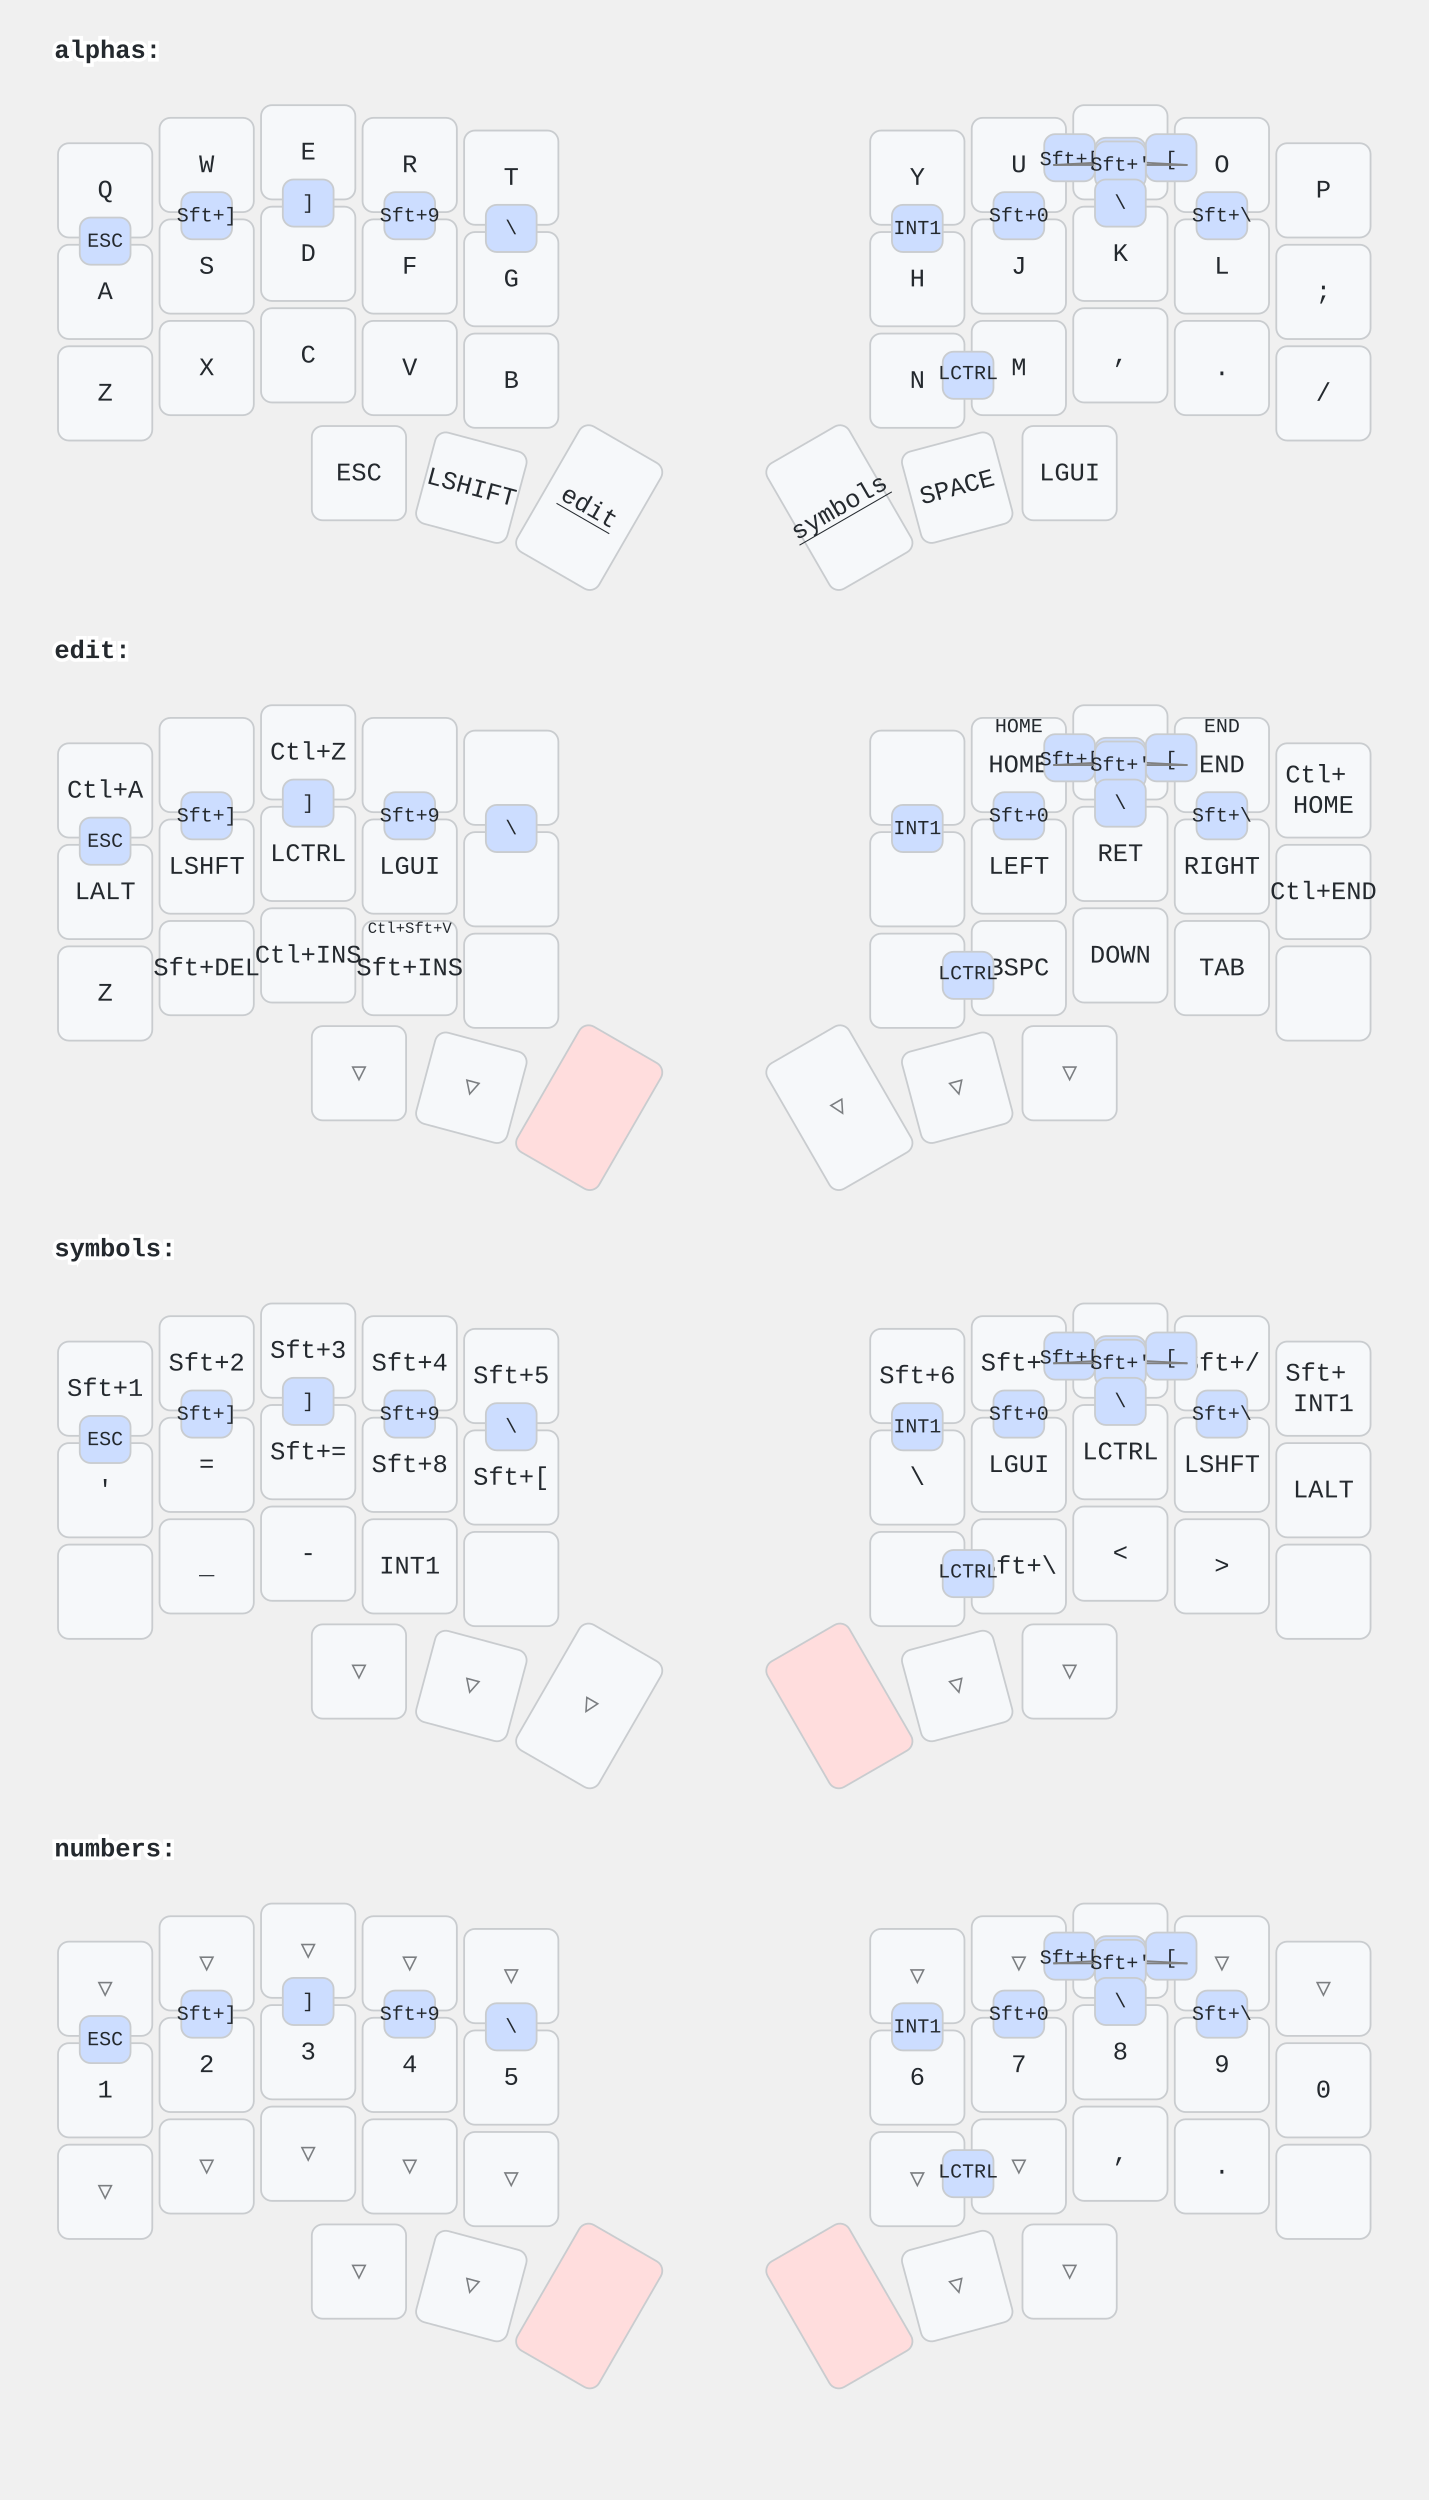
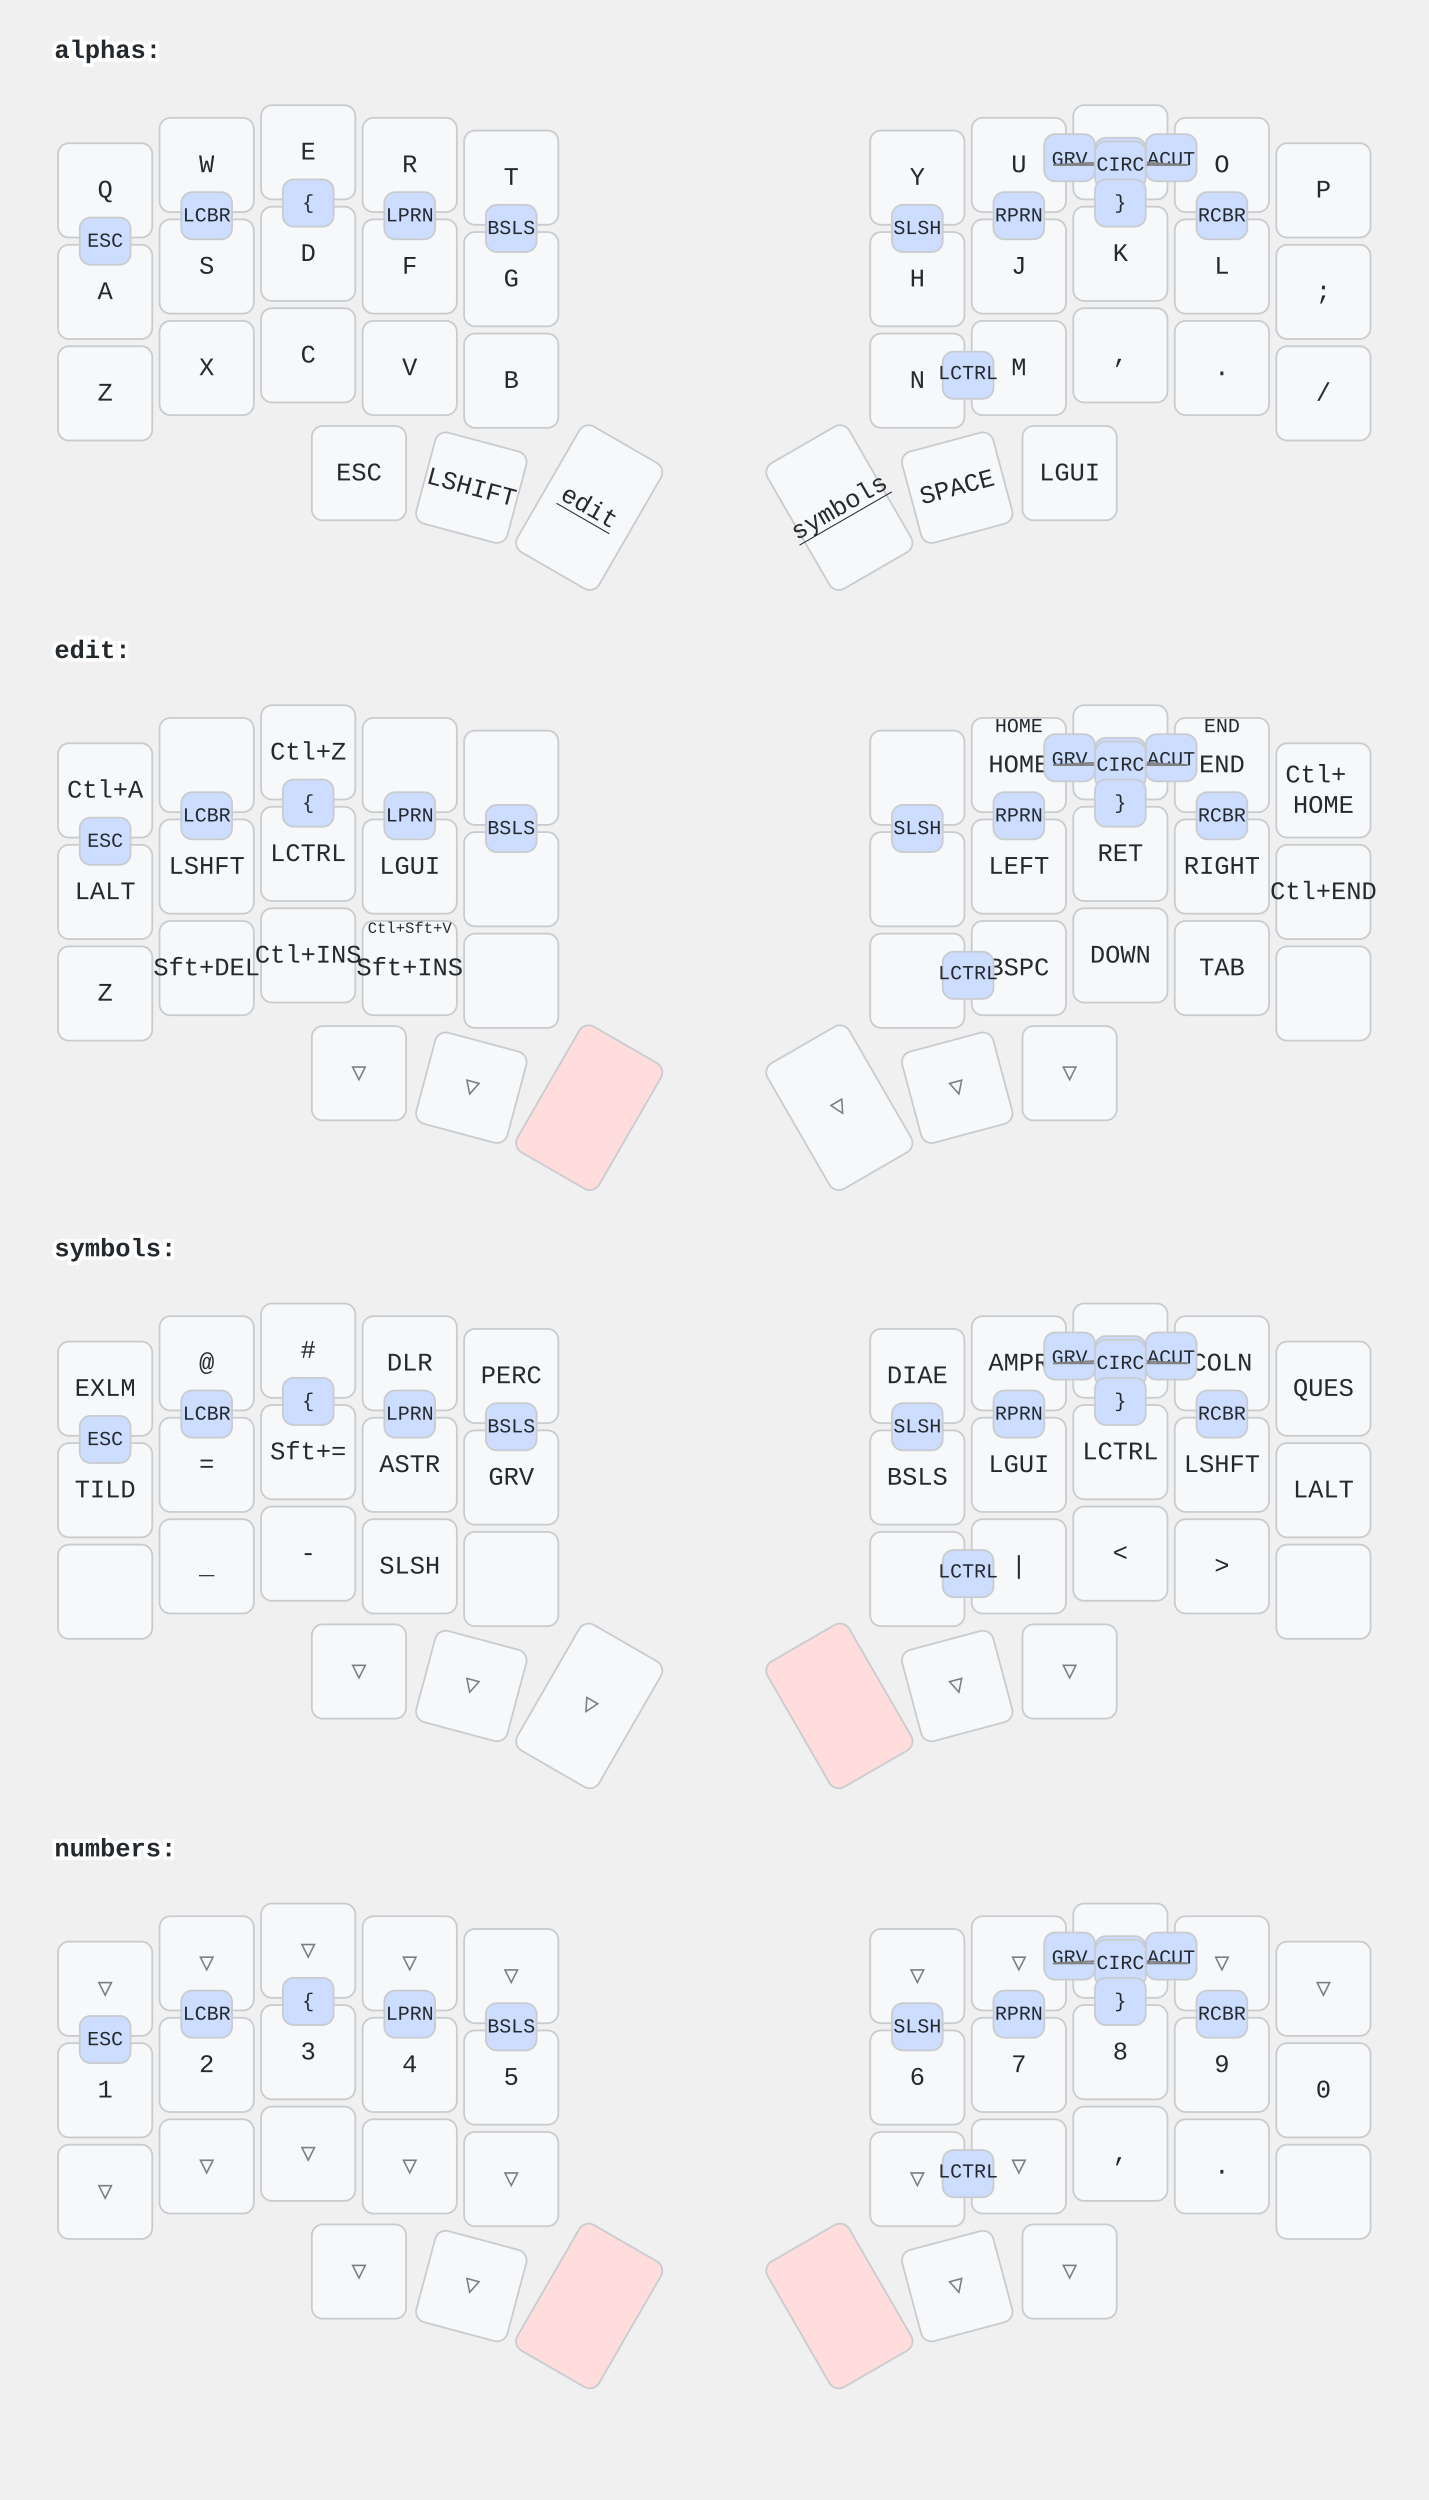
<svg xmlns="http://www.w3.org/2000/svg" width="788" height="1379" viewBox="0 0 788 1379" class="keymap">
  <style>/* inherit to force styles through use tags */
svg path {
    fill: inherit;
}

/* font and background color specifications */
svg.keymap {
    font-family: SFMono-Regular,Consolas,Liberation Mono,Menlo,monospace;
    font-size: 14px;
    font-kerning: normal;
    text-rendering: optimizeLegibility;
    fill: #24292e;
}

/* default key styling */
rect.key {
    fill: #f6f8fa;
}

rect.key, rect.combo {
    stroke: #c9cccf;
    stroke-width: 1;
}

/* default key side styling, only used is draw_key_sides is set */
rect.side {
    filter: brightness(90%);
}

/* color accent for combo boxes */
rect.combo, rect.combo-separate {
    fill: #cdf;
}

/* color accent for held keys */
rect.held, rect.combo.held {
    fill: #fdd;
}

/* color accent for ghost (optional) keys */
rect.ghost, rect.combo.ghost {
    stroke-dasharray: 4, 4;
    stroke-width: 2;
}

text {
    text-anchor: middle;
    dominant-baseline: middle;
}

/* styling for layer labels */
text.label {
    font-weight: bold;
    text-anchor: start;
    stroke: white;
    stroke-width: 4;
    paint-order: stroke;
}

/* styling for optional footer */
text.footer {
    text-anchor: end;
    dominant-baseline: auto;
    stroke: white;
    stroke-width: 4;
    paint-order: stroke;
}

/* styling for combo tap, and key non-tap label text */
text.combo, text.hold, text.shifted, text.left, text.right {
    font-size: 11px;
}

text.hold {
    text-anchor: middle;
    dominant-baseline: auto;
}

text.shifted {
    text-anchor: middle;
    dominant-baseline: hanging;
}

text.left {
    text-anchor: start;
}

text.right {
    text-anchor: end;
}

text.layer-activator {
    text-decoration: underline;
}

/* styling for hold/shifted label text in combo box */
text.combo.hold, text.combo.shifted, text.combo.left, text.combo.right {
    font-size: 8px;
}

/* lighter symbol for transparent keys */
text.trans {
    fill: #7b7e81;
}

/* styling for combo dendrons */
path.combo {
    stroke-width: 1;
    stroke: gray;
    fill: none;
}

/* Start Tabler Icons Cleanup */
/* cannot use height/width with glyphs */
.icon-tabler &gt; path {
    fill: inherit;
    stroke: inherit;
    stroke-width: 2;
}
/* hide tabler's default box */
.icon-tabler &gt; path[stroke="none"][fill="none"] {
    visibility: hidden;
}
/* End Tabler Icons Cleanup */
</style>
  <g transform="translate(30, 0)" class="layer-alphas">
    <text x="0" y="28" class="label" id="alphas">alphas:</text>
    <g transform="translate(0, 56)">
      <g transform="translate(28, 49)" class="key keypos-0">
        <rect rx="6" ry="6" x="-26" y="-26" width="52" height="52" class="key" />
        <text x="0" y="0" class="key tap">Q</text>
      </g>
      <g transform="translate(84, 35)" class="key keypos-1">
        <rect rx="6" ry="6" x="-26" y="-26" width="52" height="52" class="key" />
        <text x="0" y="0" class="key tap">W</text>
      </g>
      <g transform="translate(140, 28)" class="key keypos-2">
        <rect rx="6" ry="6" x="-26" y="-26" width="52" height="52" class="key" />
        <text x="0" y="0" class="key tap">E</text>
      </g>
      <g transform="translate(196, 35)" class="key keypos-3">
        <rect rx="6" ry="6" x="-26" y="-26" width="52" height="52" class="key" />
        <text x="0" y="0" class="key tap">R</text>
      </g>
      <g transform="translate(252, 42)" class="key keypos-4">
        <rect rx="6" ry="6" x="-26" y="-26" width="52" height="52" class="key" />
        <text x="0" y="0" class="key tap">T</text>
      </g>
      <g transform="translate(476, 42)" class="key keypos-5">
        <rect rx="6" ry="6" x="-26" y="-26" width="52" height="52" class="key" />
        <text x="0" y="0" class="key tap">Y</text>
      </g>
      <g transform="translate(532, 35)" class="key keypos-6">
        <rect rx="6" ry="6" x="-26" y="-26" width="52" height="52" class="key" />
        <text x="0" y="0" class="key tap">U</text>
      </g>
      <g transform="translate(588, 28)" class="key keypos-7">
        <rect rx="6" ry="6" x="-26" y="-26" width="52" height="52" class="key" />
        <text x="0" y="0" class="key tap">I</text>
      </g>
      <g transform="translate(644, 35)" class="key keypos-8">
        <rect rx="6" ry="6" x="-26" y="-26" width="52" height="52" class="key" />
        <text x="0" y="0" class="key tap">O</text>
      </g>
      <g transform="translate(700, 49)" class="key keypos-9">
        <rect rx="6" ry="6" x="-26" y="-26" width="52" height="52" class="key" />
        <text x="0" y="0" class="key tap">P</text>
      </g>
      <g transform="translate(28, 105)" class="key keypos-10">
        <rect rx="6" ry="6" x="-26" y="-26" width="52" height="52" class="key" />
        <text x="0" y="0" class="key tap">A</text>
      </g>
      <g transform="translate(84, 91)" class="key keypos-11">
        <rect rx="6" ry="6" x="-26" y="-26" width="52" height="52" class="key" />
        <text x="0" y="0" class="key tap">S</text>
      </g>
      <g transform="translate(140, 84)" class="key keypos-12">
        <rect rx="6" ry="6" x="-26" y="-26" width="52" height="52" class="key" />
        <text x="0" y="0" class="key tap">D</text>
      </g>
      <g transform="translate(196, 91)" class="key keypos-13">
        <rect rx="6" ry="6" x="-26" y="-26" width="52" height="52" class="key" />
        <text x="0" y="0" class="key tap">F</text>
      </g>
      <g transform="translate(252, 98)" class="key keypos-14">
        <rect rx="6" ry="6" x="-26" y="-26" width="52" height="52" class="key" />
        <text x="0" y="0" class="key tap">G</text>
      </g>
      <g transform="translate(476, 98)" class="key keypos-15">
        <rect rx="6" ry="6" x="-26" y="-26" width="52" height="52" class="key" />
        <text x="0" y="0" class="key tap">H</text>
      </g>
      <g transform="translate(532, 91)" class="key keypos-16">
        <rect rx="6" ry="6" x="-26" y="-26" width="52" height="52" class="key" />
        <text x="0" y="0" class="key tap">J</text>
      </g>
      <g transform="translate(588, 84)" class="key keypos-17">
        <rect rx="6" ry="6" x="-26" y="-26" width="52" height="52" class="key" />
        <text x="0" y="0" class="key tap">K</text>
      </g>
      <g transform="translate(644, 91)" class="key keypos-18">
        <rect rx="6" ry="6" x="-26" y="-26" width="52" height="52" class="key" />
        <text x="0" y="0" class="key tap">L</text>
      </g>
      <g transform="translate(700, 105)" class="key keypos-19">
        <rect rx="6" ry="6" x="-26" y="-26" width="52" height="52" class="key" />
        <text x="0" y="0" class="key tap">;</text>
      </g>
      <g transform="translate(28, 161)" class="key keypos-20">
        <rect rx="6" ry="6" x="-26" y="-26" width="52" height="52" class="key" />
        <text x="0" y="0" class="key tap">Z</text>
      </g>
      <g transform="translate(84, 147)" class="key keypos-21">
        <rect rx="6" ry="6" x="-26" y="-26" width="52" height="52" class="key" />
        <text x="0" y="0" class="key tap">X</text>
      </g>
      <g transform="translate(140, 140)" class="key keypos-22">
        <rect rx="6" ry="6" x="-26" y="-26" width="52" height="52" class="key" />
        <text x="0" y="0" class="key tap">C</text>
      </g>
      <g transform="translate(196, 147)" class="key keypos-23">
        <rect rx="6" ry="6" x="-26" y="-26" width="52" height="52" class="key" />
        <text x="0" y="0" class="key tap">V</text>
      </g>
      <g transform="translate(252, 154)" class="key keypos-24">
        <rect rx="6" ry="6" x="-26" y="-26" width="52" height="52" class="key" />
        <text x="0" y="0" class="key tap">B</text>
      </g>
      <g transform="translate(476, 154)" class="key keypos-25">
        <rect rx="6" ry="6" x="-26" y="-26" width="52" height="52" class="key" />
        <text x="0" y="0" class="key tap">N</text>
      </g>
      <g transform="translate(532, 147)" class="key keypos-26">
        <rect rx="6" ry="6" x="-26" y="-26" width="52" height="52" class="key" />
        <text x="0" y="0" class="key tap">M</text>
      </g>
      <g transform="translate(588, 140)" class="key keypos-27">
        <rect rx="6" ry="6" x="-26" y="-26" width="52" height="52" class="key" />
        <text x="0" y="0" class="key tap">,</text>
      </g>
      <g transform="translate(644, 147)" class="key keypos-28">
        <rect rx="6" ry="6" x="-26" y="-26" width="52" height="52" class="key" />
        <text x="0" y="0" class="key tap">.</text>
      </g>
      <g transform="translate(700, 161)" class="key keypos-29">
        <rect rx="6" ry="6" x="-26" y="-26" width="52" height="52" class="key" />
        <text x="0" y="0" class="key tap">/</text>
      </g>
      <g transform="translate(168, 205)" class="key keypos-30">
        <rect rx="6" ry="6" x="-26" y="-26" width="52" height="52" class="key" />
        <text x="0" y="0" class="key tap">ESC</text>
      </g>
      <g transform="translate(230, 213) rotate(15.0)" class="key keypos-31">
        <rect rx="6" ry="6" x="-26" y="-26" width="52" height="52" class="key" />
        <text x="0" y="0" class="key tap">LSHIFT</text>
      </g>
      <g transform="translate(295, 224) rotate(30.0)" class="key keypos-32">
        <rect rx="6" ry="6" x="-26" y="-40" width="52" height="80" class="key" />
        <a href="#edit">
          <text x="0" y="0" class="key tap layer-activator">edit</text>
        </a>
      </g>
      <g transform="translate(433, 224) rotate(-30.0)" class="key keypos-33">
        <rect rx="6" ry="6" x="-26" y="-40" width="52" height="80" class="key" />
        <a href="#symbols">
          <text x="0" y="0" class="key tap layer-activator">symbols</text>
        </a>
      </g>
      <g transform="translate(498, 213) rotate(-15.0)" class="key keypos-34">
        <rect rx="6" ry="6" x="-26" y="-26" width="52" height="52" class="key" />
        <text x="0" y="0" class="key tap">SPACE</text>
      </g>
      <g transform="translate(560, 205)" class="key keypos-35">
        <rect rx="6" ry="6" x="-26" y="-26" width="52" height="52" class="key" />
        <text x="0" y="0" class="key tap">LGUI</text>
      </g>
      <g class="combo combopos-0">
        <rect rx="6" ry="6" x="602" y="18" width="28" height="26" class="combo" />
-         <text x="616" y="32" class="combo tap">[</text>
+         <text x="616" y="32" class="combo tap">ACUT</text>
      </g>
      <g class="combo combopos-1">
        <rect rx="6" ry="6" x="546" y="18" width="28" height="26" class="combo" />
-         <text x="560" y="32" class="combo tap">Sft+[</text>
+         <text x="560" y="32" class="combo tap">GRV</text>
      </g>
      <g class="combo combopos-2">
        <path d="M588,33 l-37,2" class="combo" />
        <path d="M588,33 l37,2" class="combo" />
        <rect rx="6" ry="6" x="574" y="20" width="28" height="26" class="combo" />
-         <text x="588" y="33" class="combo tap">'</text>
+         <text x="588" y="33" class="combo tap">TILD</text>
      </g>
      <g class="combo combopos-3">
        <path d="M588,35 l-37,0" class="combo" />
        <path d="M588,35 l37,0" class="combo" />
        <rect rx="6" ry="6" x="574" y="22" width="28" height="26" class="combo" />
-         <text x="588" y="35" class="combo tap">Sft+'</text>
+         <text x="588" y="35" class="combo tap">CIRC</text>
      </g>
      <g class="combo combopos-4">
        <rect rx="6" ry="6" x="182" y="50" width="28" height="26" class="combo" />
-         <text x="196" y="63" class="combo tap">Sft+9</text>
+         <text x="196" y="63" class="combo tap">LPRN</text>
      </g>
      <g class="combo combopos-5">
        <rect rx="6" ry="6" x="518" y="50" width="28" height="26" class="combo" />
-         <text x="532" y="63" class="combo tap">Sft+0</text>
+         <text x="532" y="63" class="combo tap">RPRN</text>
      </g>
      <g class="combo combopos-6">
        <rect rx="6" ry="6" x="70" y="50" width="28" height="26" class="combo" />
-         <text x="84" y="63" class="combo tap">Sft+]</text>
+         <text x="84" y="63" class="combo tap">LCBR</text>
      </g>
      <g class="combo combopos-7">
        <rect rx="6" ry="6" x="630" y="50" width="28" height="26" class="combo" />
-         <text x="644" y="63" class="combo tap">Sft+\</text>
+         <text x="644" y="63" class="combo tap">RCBR</text>
      </g>
      <g class="combo combopos-8">
        <rect rx="6" ry="6" x="126" y="43" width="28" height="26" class="combo" />
-         <text x="140" y="56" class="combo tap">]</text>
+         <text x="140" y="56" class="combo tap">{</text>
      </g>
      <g class="combo combopos-9">
        <rect rx="6" ry="6" x="574" y="43" width="28" height="26" class="combo" />
-         <text x="588" y="56" class="combo tap">\</text>
+         <text x="588" y="56" class="combo tap">}</text>
      </g>
      <g class="combo combopos-10">
        <rect rx="6" ry="6" x="238" y="57" width="28" height="26" class="combo" />
-         <text x="252" y="70" class="combo tap">\</text>
+         <text x="252" y="70" class="combo tap">BSLS</text>
      </g>
      <g class="combo combopos-11">
        <rect rx="6" ry="6" x="462" y="57" width="28" height="26" class="combo" />
-         <text x="476" y="70" class="combo tap">INT1</text>
+         <text x="476" y="70" class="combo tap">SLSH</text>
      </g>
      <g class="combo combopos-12">
        <rect rx="6" ry="6" x="14" y="64" width="28" height="26" class="combo" />
        <text x="28" y="77" class="combo tap">ESC</text>
      </g>
      <g class="combo combopos-13">
        <rect rx="6" ry="6" x="490" y="138" width="28" height="26" class="combo" />
        <text x="504" y="150" class="combo tap">LCTRL</text>
      </g>
    </g>
  </g>
  <g transform="translate(30, 331)" class="layer-edit">
    <text x="0" y="28" class="label" id="edit">edit:</text>
    <g transform="translate(0, 56)">
      <g transform="translate(28, 49)" class="key keypos-0">
        <rect rx="6" ry="6" x="-26" y="-26" width="52" height="52" class="key" />
        <text x="0" y="0" class="key tap">Ctl+A</text>
      </g>
      <g transform="translate(84, 35)" class="key keypos-1">
        <rect rx="6" ry="6" x="-26" y="-26" width="52" height="52" class="key" />
      </g>
      <g transform="translate(140, 28)" class="key keypos-2">
        <rect rx="6" ry="6" x="-26" y="-26" width="52" height="52" class="key" />
        <text x="0" y="0" class="key tap">Ctl+Z</text>
      </g>
      <g transform="translate(196, 35)" class="key keypos-3">
        <rect rx="6" ry="6" x="-26" y="-26" width="52" height="52" class="key" />
      </g>
      <g transform="translate(252, 42)" class="key keypos-4">
        <rect rx="6" ry="6" x="-26" y="-26" width="52" height="52" class="key" />
      </g>
      <g transform="translate(476, 42)" class="key keypos-5">
        <rect rx="6" ry="6" x="-26" y="-26" width="52" height="52" class="key" />
      </g>
      <g transform="translate(532, 35)" class="key keypos-6">
        <rect rx="6" ry="6" x="-26" y="-26" width="52" height="52" class="key" />
        <text x="0" y="0" class="key tap">HOME</text>
        <text x="0" y="-24" class="key shifted">HOME</text>
      </g>
      <g transform="translate(588, 28)" class="key keypos-7">
        <rect rx="6" ry="6" x="-26" y="-26" width="52" height="52" class="key" />
        <text x="0" y="0" class="key tap">UP</text>
      </g>
      <g transform="translate(644, 35)" class="key keypos-8">
        <rect rx="6" ry="6" x="-26" y="-26" width="52" height="52" class="key" />
        <text x="0" y="0" class="key tap">END</text>
        <text x="0" y="-24" class="key shifted">END</text>
      </g>
      <g transform="translate(700, 49)" class="key keypos-9">
        <rect rx="6" ry="6" x="-26" y="-26" width="52" height="52" class="key" />
        <text x="0" y="0" class="key tap">
          <tspan x="0" dy="-0.6em">Ctl+</tspan>
          <tspan x="0" dy="1.2em">HOME</tspan>
        </text>
      </g>
      <g transform="translate(28, 105)" class="key keypos-10">
        <rect rx="6" ry="6" x="-26" y="-26" width="52" height="52" class="key" />
        <text x="0" y="0" class="key tap">LALT</text>
      </g>
      <g transform="translate(84, 91)" class="key keypos-11">
        <rect rx="6" ry="6" x="-26" y="-26" width="52" height="52" class="key" />
        <text x="0" y="0" class="key tap">LSHFT</text>
      </g>
      <g transform="translate(140, 84)" class="key keypos-12">
        <rect rx="6" ry="6" x="-26" y="-26" width="52" height="52" class="key" />
        <text x="0" y="0" class="key tap">LCTRL</text>
      </g>
      <g transform="translate(196, 91)" class="key keypos-13">
        <rect rx="6" ry="6" x="-26" y="-26" width="52" height="52" class="key" />
        <text x="0" y="0" class="key tap">LGUI</text>
      </g>
      <g transform="translate(252, 98)" class="key keypos-14">
        <rect rx="6" ry="6" x="-26" y="-26" width="52" height="52" class="key" />
      </g>
      <g transform="translate(476, 98)" class="key keypos-15">
        <rect rx="6" ry="6" x="-26" y="-26" width="52" height="52" class="key" />
      </g>
      <g transform="translate(532, 91)" class="key keypos-16">
        <rect rx="6" ry="6" x="-26" y="-26" width="52" height="52" class="key" />
        <text x="0" y="0" class="key tap">LEFT</text>
      </g>
      <g transform="translate(588, 84)" class="key keypos-17">
        <rect rx="6" ry="6" x="-26" y="-26" width="52" height="52" class="key" />
        <text x="0" y="0" class="key tap">RET</text>
      </g>
      <g transform="translate(644, 91)" class="key keypos-18">
        <rect rx="6" ry="6" x="-26" y="-26" width="52" height="52" class="key" />
        <text x="0" y="0" class="key tap">RIGHT</text>
      </g>
      <g transform="translate(700, 105)" class="key keypos-19">
        <rect rx="6" ry="6" x="-26" y="-26" width="52" height="52" class="key" />
        <text x="0" y="0" class="key tap">Ctl+END</text>
      </g>
      <g transform="translate(28, 161)" class="key keypos-20">
        <rect rx="6" ry="6" x="-26" y="-26" width="52" height="52" class="key" />
        <text x="0" y="0" class="key tap">Z</text>
      </g>
      <g transform="translate(84, 147)" class="key keypos-21">
        <rect rx="6" ry="6" x="-26" y="-26" width="52" height="52" class="key" />
        <text x="0" y="0" class="key tap">Sft+DEL</text>
      </g>
      <g transform="translate(140, 140)" class="key keypos-22">
        <rect rx="6" ry="6" x="-26" y="-26" width="52" height="52" class="key" />
        <text x="0" y="0" class="key tap">Ctl+INS</text>
      </g>
      <g transform="translate(196, 147)" class="key keypos-23">
        <rect rx="6" ry="6" x="-26" y="-26" width="52" height="52" class="key" />
        <text x="0" y="0" class="key tap">Sft+INS</text>
        <text x="0" y="-24" class="key shifted">
          <tspan style="font-size: 78%">Ctl+Sft+V</tspan>
        </text>
      </g>
      <g transform="translate(252, 154)" class="key keypos-24">
        <rect rx="6" ry="6" x="-26" y="-26" width="52" height="52" class="key" />
      </g>
      <g transform="translate(476, 154)" class="key keypos-25">
        <rect rx="6" ry="6" x="-26" y="-26" width="52" height="52" class="key" />
      </g>
      <g transform="translate(532, 147)" class="key keypos-26">
        <rect rx="6" ry="6" x="-26" y="-26" width="52" height="52" class="key" />
        <text x="0" y="0" class="key tap">BSPC</text>
      </g>
      <g transform="translate(588, 140)" class="key keypos-27">
        <rect rx="6" ry="6" x="-26" y="-26" width="52" height="52" class="key" />
        <text x="0" y="0" class="key tap">DOWN</text>
      </g>
      <g transform="translate(644, 147)" class="key keypos-28">
        <rect rx="6" ry="6" x="-26" y="-26" width="52" height="52" class="key" />
        <text x="0" y="0" class="key tap">TAB</text>
      </g>
      <g transform="translate(700, 161)" class="key keypos-29">
        <rect rx="6" ry="6" x="-26" y="-26" width="52" height="52" class="key" />
      </g>
      <g transform="translate(168, 205)" class="key trans keypos-30">
        <rect rx="6" ry="6" x="-26" y="-26" width="52" height="52" class="key trans" />
        <text x="0" y="0" class="key trans tap">▽</text>
      </g>
      <g transform="translate(230, 213) rotate(15.0)" class="key trans keypos-31">
        <rect rx="6" ry="6" x="-26" y="-26" width="52" height="52" class="key trans" />
        <text x="0" y="0" class="key trans tap">▽</text>
      </g>
      <g transform="translate(295, 224) rotate(30.0)" class="key held keypos-32">
        <rect rx="6" ry="6" x="-26" y="-40" width="52" height="80" class="key held" />
      </g>
      <g transform="translate(433, 224) rotate(-30.0)" class="key trans keypos-33">
        <rect rx="6" ry="6" x="-26" y="-40" width="52" height="80" class="key trans" />
        <text x="0" y="0" class="key trans tap">▽</text>
      </g>
      <g transform="translate(498, 213) rotate(-15.0)" class="key trans keypos-34">
        <rect rx="6" ry="6" x="-26" y="-26" width="52" height="52" class="key trans" />
        <text x="0" y="0" class="key trans tap">▽</text>
      </g>
      <g transform="translate(560, 205)" class="key trans keypos-35">
        <rect rx="6" ry="6" x="-26" y="-26" width="52" height="52" class="key trans" />
        <text x="0" y="0" class="key trans tap">▽</text>
      </g>
      <g class="combo combopos-0">
        <rect rx="6" ry="6" x="602" y="18" width="28" height="26" class="combo" />
-         <text x="616" y="32" class="combo tap">[</text>
+         <text x="616" y="32" class="combo tap">ACUT</text>
      </g>
      <g class="combo combopos-1">
        <rect rx="6" ry="6" x="546" y="18" width="28" height="26" class="combo" />
-         <text x="560" y="32" class="combo tap">Sft+[</text>
+         <text x="560" y="32" class="combo tap">GRV</text>
      </g>
      <g class="combo combopos-2">
        <path d="M588,33 l-37,2" class="combo" />
        <path d="M588,33 l37,2" class="combo" />
        <rect rx="6" ry="6" x="574" y="20" width="28" height="26" class="combo" />
-         <text x="588" y="33" class="combo tap">'</text>
+         <text x="588" y="33" class="combo tap">TILD</text>
      </g>
      <g class="combo combopos-3">
        <path d="M588,35 l-37,0" class="combo" />
        <path d="M588,35 l37,0" class="combo" />
        <rect rx="6" ry="6" x="574" y="22" width="28" height="26" class="combo" />
-         <text x="588" y="35" class="combo tap">Sft+'</text>
+         <text x="588" y="35" class="combo tap">CIRC</text>
      </g>
      <g class="combo combopos-4">
        <rect rx="6" ry="6" x="182" y="50" width="28" height="26" class="combo" />
-         <text x="196" y="63" class="combo tap">Sft+9</text>
+         <text x="196" y="63" class="combo tap">LPRN</text>
      </g>
      <g class="combo combopos-5">
        <rect rx="6" ry="6" x="518" y="50" width="28" height="26" class="combo" />
-         <text x="532" y="63" class="combo tap">Sft+0</text>
+         <text x="532" y="63" class="combo tap">RPRN</text>
      </g>
      <g class="combo combopos-6">
        <rect rx="6" ry="6" x="70" y="50" width="28" height="26" class="combo" />
-         <text x="84" y="63" class="combo tap">Sft+]</text>
+         <text x="84" y="63" class="combo tap">LCBR</text>
      </g>
      <g class="combo combopos-7">
        <rect rx="6" ry="6" x="630" y="50" width="28" height="26" class="combo" />
-         <text x="644" y="63" class="combo tap">Sft+\</text>
+         <text x="644" y="63" class="combo tap">RCBR</text>
      </g>
      <g class="combo combopos-8">
        <rect rx="6" ry="6" x="126" y="43" width="28" height="26" class="combo" />
-         <text x="140" y="56" class="combo tap">]</text>
+         <text x="140" y="56" class="combo tap">{</text>
      </g>
      <g class="combo combopos-9">
        <rect rx="6" ry="6" x="574" y="43" width="28" height="26" class="combo" />
-         <text x="588" y="56" class="combo tap">\</text>
+         <text x="588" y="56" class="combo tap">}</text>
      </g>
      <g class="combo combopos-10">
        <rect rx="6" ry="6" x="238" y="57" width="28" height="26" class="combo" />
-         <text x="252" y="70" class="combo tap">\</text>
+         <text x="252" y="70" class="combo tap">BSLS</text>
      </g>
      <g class="combo combopos-11">
        <rect rx="6" ry="6" x="462" y="57" width="28" height="26" class="combo" />
-         <text x="476" y="70" class="combo tap">INT1</text>
+         <text x="476" y="70" class="combo tap">SLSH</text>
      </g>
      <g class="combo combopos-12">
        <rect rx="6" ry="6" x="14" y="64" width="28" height="26" class="combo" />
        <text x="28" y="77" class="combo tap">ESC</text>
      </g>
      <g class="combo combopos-13">
        <rect rx="6" ry="6" x="490" y="138" width="28" height="26" class="combo" />
        <text x="504" y="150" class="combo tap">LCTRL</text>
      </g>
    </g>
  </g>
  <g transform="translate(30, 661)" class="layer-symbols">
    <text x="0" y="28" class="label" id="symbols">symbols:</text>
    <g transform="translate(0, 56)">
      <g transform="translate(28, 49)" class="key keypos-0">
        <rect rx="6" ry="6" x="-26" y="-26" width="52" height="52" class="key" />
-         <text x="0" y="0" class="key tap">Sft+1</text>
+         <text x="0" y="0" class="key tap">EXLM</text>
      </g>
      <g transform="translate(84, 35)" class="key keypos-1">
        <rect rx="6" ry="6" x="-26" y="-26" width="52" height="52" class="key" />
-         <text x="0" y="0" class="key tap">Sft+2</text>
+         <text x="0" y="0" class="key tap">@</text>
      </g>
      <g transform="translate(140, 28)" class="key keypos-2">
        <rect rx="6" ry="6" x="-26" y="-26" width="52" height="52" class="key" />
-         <text x="0" y="0" class="key tap">Sft+3</text>
+         <text x="0" y="0" class="key tap">#</text>
      </g>
      <g transform="translate(196, 35)" class="key keypos-3">
        <rect rx="6" ry="6" x="-26" y="-26" width="52" height="52" class="key" />
-         <text x="0" y="0" class="key tap">Sft+4</text>
+         <text x="0" y="0" class="key tap">DLR</text>
      </g>
      <g transform="translate(252, 42)" class="key keypos-4">
        <rect rx="6" ry="6" x="-26" y="-26" width="52" height="52" class="key" />
-         <text x="0" y="0" class="key tap">Sft+5</text>
+         <text x="0" y="0" class="key tap">PERC</text>
      </g>
      <g transform="translate(476, 42)" class="key keypos-5">
        <rect rx="6" ry="6" x="-26" y="-26" width="52" height="52" class="key" />
-         <text x="0" y="0" class="key tap">Sft+6</text>
+         <text x="0" y="0" class="key tap">DIAE</text>
      </g>
      <g transform="translate(532, 35)" class="key keypos-6">
        <rect rx="6" ry="6" x="-26" y="-26" width="52" height="52" class="key" />
-         <text x="0" y="0" class="key tap">Sft+7</text>
+         <text x="0" y="0" class="key tap">AMPR</text>
      </g>
      <g transform="translate(588, 28)" class="key keypos-7">
        <rect rx="6" ry="6" x="-26" y="-26" width="52" height="52" class="key" />
-         <text x="0" y="0" class="key tap">Sft+8</text>
+         <text x="0" y="0" class="key tap">ASTR</text>
      </g>
      <g transform="translate(644, 35)" class="key keypos-8">
        <rect rx="6" ry="6" x="-26" y="-26" width="52" height="52" class="key" />
-         <text x="0" y="0" class="key tap">Sft+/</text>
+         <text x="0" y="0" class="key tap">COLN</text>
      </g>
      <g transform="translate(700, 49)" class="key keypos-9">
        <rect rx="6" ry="6" x="-26" y="-26" width="52" height="52" class="key" />
-         <text x="0" y="0" class="key tap">
-           <tspan x="0" dy="-0.6em">Sft+</tspan>
-           <tspan x="0" dy="1.2em">INT1</tspan>
-         </text>
+         <text x="0" y="0" class="key tap">QUES</text>
      </g>
      <g transform="translate(28, 105)" class="key keypos-10">
        <rect rx="6" ry="6" x="-26" y="-26" width="52" height="52" class="key" />
-         <text x="0" y="0" class="key tap">'</text>
+         <text x="0" y="0" class="key tap">TILD</text>
      </g>
      <g transform="translate(84, 91)" class="key keypos-11">
        <rect rx="6" ry="6" x="-26" y="-26" width="52" height="52" class="key" />
        <text x="0" y="0" class="key tap">=</text>
      </g>
      <g transform="translate(140, 84)" class="key keypos-12">
        <rect rx="6" ry="6" x="-26" y="-26" width="52" height="52" class="key" />
        <text x="0" y="0" class="key tap">Sft+=</text>
      </g>
      <g transform="translate(196, 91)" class="key keypos-13">
        <rect rx="6" ry="6" x="-26" y="-26" width="52" height="52" class="key" />
-         <text x="0" y="0" class="key tap">Sft+8</text>
+         <text x="0" y="0" class="key tap">ASTR</text>
      </g>
      <g transform="translate(252, 98)" class="key keypos-14">
        <rect rx="6" ry="6" x="-26" y="-26" width="52" height="52" class="key" />
-         <text x="0" y="0" class="key tap">Sft+[</text>
+         <text x="0" y="0" class="key tap">GRV</text>
      </g>
      <g transform="translate(476, 98)" class="key keypos-15">
        <rect rx="6" ry="6" x="-26" y="-26" width="52" height="52" class="key" />
-         <text x="0" y="0" class="key tap">\</text>
+         <text x="0" y="0" class="key tap">BSLS</text>
      </g>
      <g transform="translate(532, 91)" class="key keypos-16">
        <rect rx="6" ry="6" x="-26" y="-26" width="52" height="52" class="key" />
        <text x="0" y="0" class="key tap">LGUI</text>
      </g>
      <g transform="translate(588, 84)" class="key keypos-17">
        <rect rx="6" ry="6" x="-26" y="-26" width="52" height="52" class="key" />
        <text x="0" y="0" class="key tap">LCTRL</text>
      </g>
      <g transform="translate(644, 91)" class="key keypos-18">
        <rect rx="6" ry="6" x="-26" y="-26" width="52" height="52" class="key" />
        <text x="0" y="0" class="key tap">LSHFT</text>
      </g>
      <g transform="translate(700, 105)" class="key keypos-19">
        <rect rx="6" ry="6" x="-26" y="-26" width="52" height="52" class="key" />
        <text x="0" y="0" class="key tap">LALT</text>
      </g>
      <g transform="translate(28, 161)" class="key keypos-20">
        <rect rx="6" ry="6" x="-26" y="-26" width="52" height="52" class="key" />
      </g>
      <g transform="translate(84, 147)" class="key keypos-21">
        <rect rx="6" ry="6" x="-26" y="-26" width="52" height="52" class="key" />
        <text x="0" y="0" class="key tap">_</text>
      </g>
      <g transform="translate(140, 140)" class="key keypos-22">
        <rect rx="6" ry="6" x="-26" y="-26" width="52" height="52" class="key" />
        <text x="0" y="0" class="key tap">-</text>
      </g>
      <g transform="translate(196, 147)" class="key keypos-23">
        <rect rx="6" ry="6" x="-26" y="-26" width="52" height="52" class="key" />
-         <text x="0" y="0" class="key tap">INT1</text>
+         <text x="0" y="0" class="key tap">SLSH</text>
      </g>
      <g transform="translate(252, 154)" class="key keypos-24">
        <rect rx="6" ry="6" x="-26" y="-26" width="52" height="52" class="key" />
      </g>
      <g transform="translate(476, 154)" class="key keypos-25">
        <rect rx="6" ry="6" x="-26" y="-26" width="52" height="52" class="key" />
      </g>
      <g transform="translate(532, 147)" class="key keypos-26">
        <rect rx="6" ry="6" x="-26" y="-26" width="52" height="52" class="key" />
-         <text x="0" y="0" class="key tap">Sft+\</text>
+         <text x="0" y="0" class="key tap">|</text>
      </g>
      <g transform="translate(588, 140)" class="key keypos-27">
        <rect rx="6" ry="6" x="-26" y="-26" width="52" height="52" class="key" />
        <text x="0" y="0" class="key tap">&lt;</text>
      </g>
      <g transform="translate(644, 147)" class="key keypos-28">
        <rect rx="6" ry="6" x="-26" y="-26" width="52" height="52" class="key" />
        <text x="0" y="0" class="key tap">&gt;</text>
      </g>
      <g transform="translate(700, 161)" class="key keypos-29">
        <rect rx="6" ry="6" x="-26" y="-26" width="52" height="52" class="key" />
      </g>
      <g transform="translate(168, 205)" class="key trans keypos-30">
        <rect rx="6" ry="6" x="-26" y="-26" width="52" height="52" class="key trans" />
        <text x="0" y="0" class="key trans tap">▽</text>
      </g>
      <g transform="translate(230, 213) rotate(15.0)" class="key trans keypos-31">
        <rect rx="6" ry="6" x="-26" y="-26" width="52" height="52" class="key trans" />
        <text x="0" y="0" class="key trans tap">▽</text>
      </g>
      <g transform="translate(295, 224) rotate(30.0)" class="key trans keypos-32">
        <rect rx="6" ry="6" x="-26" y="-40" width="52" height="80" class="key trans" />
        <text x="0" y="0" class="key trans tap">▽</text>
      </g>
      <g transform="translate(433, 224) rotate(-30.0)" class="key held keypos-33">
        <rect rx="6" ry="6" x="-26" y="-40" width="52" height="80" class="key held" />
      </g>
      <g transform="translate(498, 213) rotate(-15.0)" class="key trans keypos-34">
        <rect rx="6" ry="6" x="-26" y="-26" width="52" height="52" class="key trans" />
        <text x="0" y="0" class="key trans tap">▽</text>
      </g>
      <g transform="translate(560, 205)" class="key trans keypos-35">
        <rect rx="6" ry="6" x="-26" y="-26" width="52" height="52" class="key trans" />
        <text x="0" y="0" class="key trans tap">▽</text>
      </g>
      <g class="combo combopos-0">
        <rect rx="6" ry="6" x="602" y="18" width="28" height="26" class="combo" />
-         <text x="616" y="32" class="combo tap">[</text>
+         <text x="616" y="32" class="combo tap">ACUT</text>
      </g>
      <g class="combo combopos-1">
        <rect rx="6" ry="6" x="546" y="18" width="28" height="26" class="combo" />
-         <text x="560" y="32" class="combo tap">Sft+[</text>
+         <text x="560" y="32" class="combo tap">GRV</text>
      </g>
      <g class="combo combopos-2">
        <path d="M588,33 l-37,2" class="combo" />
        <path d="M588,33 l37,2" class="combo" />
        <rect rx="6" ry="6" x="574" y="20" width="28" height="26" class="combo" />
-         <text x="588" y="33" class="combo tap">'</text>
+         <text x="588" y="33" class="combo tap">TILD</text>
      </g>
      <g class="combo combopos-3">
        <path d="M588,35 l-37,0" class="combo" />
        <path d="M588,35 l37,0" class="combo" />
        <rect rx="6" ry="6" x="574" y="22" width="28" height="26" class="combo" />
-         <text x="588" y="35" class="combo tap">Sft+'</text>
+         <text x="588" y="35" class="combo tap">CIRC</text>
      </g>
      <g class="combo combopos-4">
        <rect rx="6" ry="6" x="182" y="50" width="28" height="26" class="combo" />
-         <text x="196" y="63" class="combo tap">Sft+9</text>
+         <text x="196" y="63" class="combo tap">LPRN</text>
      </g>
      <g class="combo combopos-5">
        <rect rx="6" ry="6" x="518" y="50" width="28" height="26" class="combo" />
-         <text x="532" y="63" class="combo tap">Sft+0</text>
+         <text x="532" y="63" class="combo tap">RPRN</text>
      </g>
      <g class="combo combopos-6">
        <rect rx="6" ry="6" x="70" y="50" width="28" height="26" class="combo" />
-         <text x="84" y="63" class="combo tap">Sft+]</text>
+         <text x="84" y="63" class="combo tap">LCBR</text>
      </g>
      <g class="combo combopos-7">
        <rect rx="6" ry="6" x="630" y="50" width="28" height="26" class="combo" />
-         <text x="644" y="63" class="combo tap">Sft+\</text>
+         <text x="644" y="63" class="combo tap">RCBR</text>
      </g>
      <g class="combo combopos-8">
        <rect rx="6" ry="6" x="126" y="43" width="28" height="26" class="combo" />
-         <text x="140" y="56" class="combo tap">]</text>
+         <text x="140" y="56" class="combo tap">{</text>
      </g>
      <g class="combo combopos-9">
        <rect rx="6" ry="6" x="574" y="43" width="28" height="26" class="combo" />
-         <text x="588" y="56" class="combo tap">\</text>
+         <text x="588" y="56" class="combo tap">}</text>
      </g>
      <g class="combo combopos-10">
        <rect rx="6" ry="6" x="238" y="57" width="28" height="26" class="combo" />
-         <text x="252" y="70" class="combo tap">\</text>
+         <text x="252" y="70" class="combo tap">BSLS</text>
      </g>
      <g class="combo combopos-11">
        <rect rx="6" ry="6" x="462" y="57" width="28" height="26" class="combo" />
-         <text x="476" y="70" class="combo tap">INT1</text>
+         <text x="476" y="70" class="combo tap">SLSH</text>
      </g>
      <g class="combo combopos-12">
        <rect rx="6" ry="6" x="14" y="64" width="28" height="26" class="combo" />
        <text x="28" y="77" class="combo tap">ESC</text>
      </g>
      <g class="combo combopos-13">
        <rect rx="6" ry="6" x="490" y="138" width="28" height="26" class="combo" />
        <text x="504" y="150" class="combo tap">LCTRL</text>
      </g>
    </g>
  </g>
  <g transform="translate(30, 992)" class="layer-numbers">
    <text x="0" y="28" class="label" id="numbers">numbers:</text>
    <g transform="translate(0, 56)">
      <g transform="translate(28, 49)" class="key trans keypos-0">
        <rect rx="6" ry="6" x="-26" y="-26" width="52" height="52" class="key trans" />
        <text x="0" y="0" class="key trans tap">▽</text>
      </g>
      <g transform="translate(84, 35)" class="key trans keypos-1">
        <rect rx="6" ry="6" x="-26" y="-26" width="52" height="52" class="key trans" />
        <text x="0" y="0" class="key trans tap">▽</text>
      </g>
      <g transform="translate(140, 28)" class="key trans keypos-2">
        <rect rx="6" ry="6" x="-26" y="-26" width="52" height="52" class="key trans" />
        <text x="0" y="0" class="key trans tap">▽</text>
      </g>
      <g transform="translate(196, 35)" class="key trans keypos-3">
        <rect rx="6" ry="6" x="-26" y="-26" width="52" height="52" class="key trans" />
        <text x="0" y="0" class="key trans tap">▽</text>
      </g>
      <g transform="translate(252, 42)" class="key trans keypos-4">
        <rect rx="6" ry="6" x="-26" y="-26" width="52" height="52" class="key trans" />
        <text x="0" y="0" class="key trans tap">▽</text>
      </g>
      <g transform="translate(476, 42)" class="key trans keypos-5">
        <rect rx="6" ry="6" x="-26" y="-26" width="52" height="52" class="key trans" />
        <text x="0" y="0" class="key trans tap">▽</text>
      </g>
      <g transform="translate(532, 35)" class="key trans keypos-6">
        <rect rx="6" ry="6" x="-26" y="-26" width="52" height="52" class="key trans" />
        <text x="0" y="0" class="key trans tap">▽</text>
      </g>
      <g transform="translate(588, 28)" class="key trans keypos-7">
        <rect rx="6" ry="6" x="-26" y="-26" width="52" height="52" class="key trans" />
        <text x="0" y="0" class="key trans tap">▽</text>
      </g>
      <g transform="translate(644, 35)" class="key trans keypos-8">
        <rect rx="6" ry="6" x="-26" y="-26" width="52" height="52" class="key trans" />
        <text x="0" y="0" class="key trans tap">▽</text>
      </g>
      <g transform="translate(700, 49)" class="key trans keypos-9">
        <rect rx="6" ry="6" x="-26" y="-26" width="52" height="52" class="key trans" />
        <text x="0" y="0" class="key trans tap">▽</text>
      </g>
      <g transform="translate(28, 105)" class="key keypos-10">
        <rect rx="6" ry="6" x="-26" y="-26" width="52" height="52" class="key" />
        <text x="0" y="0" class="key tap">1</text>
      </g>
      <g transform="translate(84, 91)" class="key keypos-11">
        <rect rx="6" ry="6" x="-26" y="-26" width="52" height="52" class="key" />
        <text x="0" y="0" class="key tap">2</text>
      </g>
      <g transform="translate(140, 84)" class="key keypos-12">
        <rect rx="6" ry="6" x="-26" y="-26" width="52" height="52" class="key" />
        <text x="0" y="0" class="key tap">3</text>
      </g>
      <g transform="translate(196, 91)" class="key keypos-13">
        <rect rx="6" ry="6" x="-26" y="-26" width="52" height="52" class="key" />
        <text x="0" y="0" class="key tap">4</text>
      </g>
      <g transform="translate(252, 98)" class="key keypos-14">
        <rect rx="6" ry="6" x="-26" y="-26" width="52" height="52" class="key" />
        <text x="0" y="0" class="key tap">5</text>
      </g>
      <g transform="translate(476, 98)" class="key keypos-15">
        <rect rx="6" ry="6" x="-26" y="-26" width="52" height="52" class="key" />
        <text x="0" y="0" class="key tap">6</text>
      </g>
      <g transform="translate(532, 91)" class="key keypos-16">
        <rect rx="6" ry="6" x="-26" y="-26" width="52" height="52" class="key" />
        <text x="0" y="0" class="key tap">7</text>
      </g>
      <g transform="translate(588, 84)" class="key keypos-17">
        <rect rx="6" ry="6" x="-26" y="-26" width="52" height="52" class="key" />
        <text x="0" y="0" class="key tap">8</text>
      </g>
      <g transform="translate(644, 91)" class="key keypos-18">
        <rect rx="6" ry="6" x="-26" y="-26" width="52" height="52" class="key" />
        <text x="0" y="0" class="key tap">9</text>
      </g>
      <g transform="translate(700, 105)" class="key keypos-19">
        <rect rx="6" ry="6" x="-26" y="-26" width="52" height="52" class="key" />
        <text x="0" y="0" class="key tap">0</text>
      </g>
      <g transform="translate(28, 161)" class="key trans keypos-20">
        <rect rx="6" ry="6" x="-26" y="-26" width="52" height="52" class="key trans" />
        <text x="0" y="0" class="key trans tap">▽</text>
      </g>
      <g transform="translate(84, 147)" class="key trans keypos-21">
        <rect rx="6" ry="6" x="-26" y="-26" width="52" height="52" class="key trans" />
        <text x="0" y="0" class="key trans tap">▽</text>
      </g>
      <g transform="translate(140, 140)" class="key trans keypos-22">
        <rect rx="6" ry="6" x="-26" y="-26" width="52" height="52" class="key trans" />
        <text x="0" y="0" class="key trans tap">▽</text>
      </g>
      <g transform="translate(196, 147)" class="key trans keypos-23">
        <rect rx="6" ry="6" x="-26" y="-26" width="52" height="52" class="key trans" />
        <text x="0" y="0" class="key trans tap">▽</text>
      </g>
      <g transform="translate(252, 154)" class="key trans keypos-24">
        <rect rx="6" ry="6" x="-26" y="-26" width="52" height="52" class="key trans" />
        <text x="0" y="0" class="key trans tap">▽</text>
      </g>
      <g transform="translate(476, 154)" class="key trans keypos-25">
        <rect rx="6" ry="6" x="-26" y="-26" width="52" height="52" class="key trans" />
        <text x="0" y="0" class="key trans tap">▽</text>
      </g>
      <g transform="translate(532, 147)" class="key trans keypos-26">
        <rect rx="6" ry="6" x="-26" y="-26" width="52" height="52" class="key trans" />
        <text x="0" y="0" class="key trans tap">▽</text>
      </g>
      <g transform="translate(588, 140)" class="key keypos-27">
        <rect rx="6" ry="6" x="-26" y="-26" width="52" height="52" class="key" />
        <text x="0" y="0" class="key tap">,</text>
      </g>
      <g transform="translate(644, 147)" class="key keypos-28">
        <rect rx="6" ry="6" x="-26" y="-26" width="52" height="52" class="key" />
        <text x="0" y="0" class="key tap">.</text>
      </g>
      <g transform="translate(700, 161)" class="key keypos-29">
        <rect rx="6" ry="6" x="-26" y="-26" width="52" height="52" class="key" />
      </g>
      <g transform="translate(168, 205)" class="key trans keypos-30">
        <rect rx="6" ry="6" x="-26" y="-26" width="52" height="52" class="key trans" />
        <text x="0" y="0" class="key trans tap">▽</text>
      </g>
      <g transform="translate(230, 213) rotate(15.0)" class="key trans keypos-31">
        <rect rx="6" ry="6" x="-26" y="-26" width="52" height="52" class="key trans" />
        <text x="0" y="0" class="key trans tap">▽</text>
      </g>
      <g transform="translate(295, 224) rotate(30.0)" class="key held keypos-32">
        <rect rx="6" ry="6" x="-26" y="-40" width="52" height="80" class="key held" />
      </g>
      <g transform="translate(433, 224) rotate(-30.0)" class="key held keypos-33">
        <rect rx="6" ry="6" x="-26" y="-40" width="52" height="80" class="key held" />
      </g>
      <g transform="translate(498, 213) rotate(-15.0)" class="key trans keypos-34">
        <rect rx="6" ry="6" x="-26" y="-26" width="52" height="52" class="key trans" />
        <text x="0" y="0" class="key trans tap">▽</text>
      </g>
      <g transform="translate(560, 205)" class="key trans keypos-35">
        <rect rx="6" ry="6" x="-26" y="-26" width="52" height="52" class="key trans" />
        <text x="0" y="0" class="key trans tap">▽</text>
      </g>
      <g class="combo combopos-0">
        <rect rx="6" ry="6" x="602" y="18" width="28" height="26" class="combo" />
-         <text x="616" y="32" class="combo tap">[</text>
+         <text x="616" y="32" class="combo tap">ACUT</text>
      </g>
      <g class="combo combopos-1">
        <rect rx="6" ry="6" x="546" y="18" width="28" height="26" class="combo" />
-         <text x="560" y="32" class="combo tap">Sft+[</text>
+         <text x="560" y="32" class="combo tap">GRV</text>
      </g>
      <g class="combo combopos-2">
        <path d="M588,33 l-37,2" class="combo" />
        <path d="M588,33 l37,2" class="combo" />
        <rect rx="6" ry="6" x="574" y="20" width="28" height="26" class="combo" />
-         <text x="588" y="33" class="combo tap">'</text>
+         <text x="588" y="33" class="combo tap">TILD</text>
      </g>
      <g class="combo combopos-3">
        <path d="M588,35 l-37,0" class="combo" />
        <path d="M588,35 l37,0" class="combo" />
        <rect rx="6" ry="6" x="574" y="22" width="28" height="26" class="combo" />
-         <text x="588" y="35" class="combo tap">Sft+'</text>
+         <text x="588" y="35" class="combo tap">CIRC</text>
      </g>
      <g class="combo combopos-4">
        <rect rx="6" ry="6" x="182" y="50" width="28" height="26" class="combo" />
-         <text x="196" y="63" class="combo tap">Sft+9</text>
+         <text x="196" y="63" class="combo tap">LPRN</text>
      </g>
      <g class="combo combopos-5">
        <rect rx="6" ry="6" x="518" y="50" width="28" height="26" class="combo" />
-         <text x="532" y="63" class="combo tap">Sft+0</text>
+         <text x="532" y="63" class="combo tap">RPRN</text>
      </g>
      <g class="combo combopos-6">
        <rect rx="6" ry="6" x="70" y="50" width="28" height="26" class="combo" />
-         <text x="84" y="63" class="combo tap">Sft+]</text>
+         <text x="84" y="63" class="combo tap">LCBR</text>
      </g>
      <g class="combo combopos-7">
        <rect rx="6" ry="6" x="630" y="50" width="28" height="26" class="combo" />
-         <text x="644" y="63" class="combo tap">Sft+\</text>
+         <text x="644" y="63" class="combo tap">RCBR</text>
      </g>
      <g class="combo combopos-8">
        <rect rx="6" ry="6" x="126" y="43" width="28" height="26" class="combo" />
-         <text x="140" y="56" class="combo tap">]</text>
+         <text x="140" y="56" class="combo tap">{</text>
      </g>
      <g class="combo combopos-9">
        <rect rx="6" ry="6" x="574" y="43" width="28" height="26" class="combo" />
-         <text x="588" y="56" class="combo tap">\</text>
+         <text x="588" y="56" class="combo tap">}</text>
      </g>
      <g class="combo combopos-10">
        <rect rx="6" ry="6" x="238" y="57" width="28" height="26" class="combo" />
-         <text x="252" y="70" class="combo tap">\</text>
+         <text x="252" y="70" class="combo tap">BSLS</text>
      </g>
      <g class="combo combopos-11">
        <rect rx="6" ry="6" x="462" y="57" width="28" height="26" class="combo" />
-         <text x="476" y="70" class="combo tap">INT1</text>
+         <text x="476" y="70" class="combo tap">SLSH</text>
      </g>
      <g class="combo combopos-12">
        <rect rx="6" ry="6" x="14" y="64" width="28" height="26" class="combo" />
        <text x="28" y="77" class="combo tap">ESC</text>
      </g>
      <g class="combo combopos-13">
        <rect rx="6" ry="6" x="490" y="138" width="28" height="26" class="combo" />
        <text x="504" y="150" class="combo tap">LCTRL</text>
      </g>
    </g>
  </g>
</svg>
